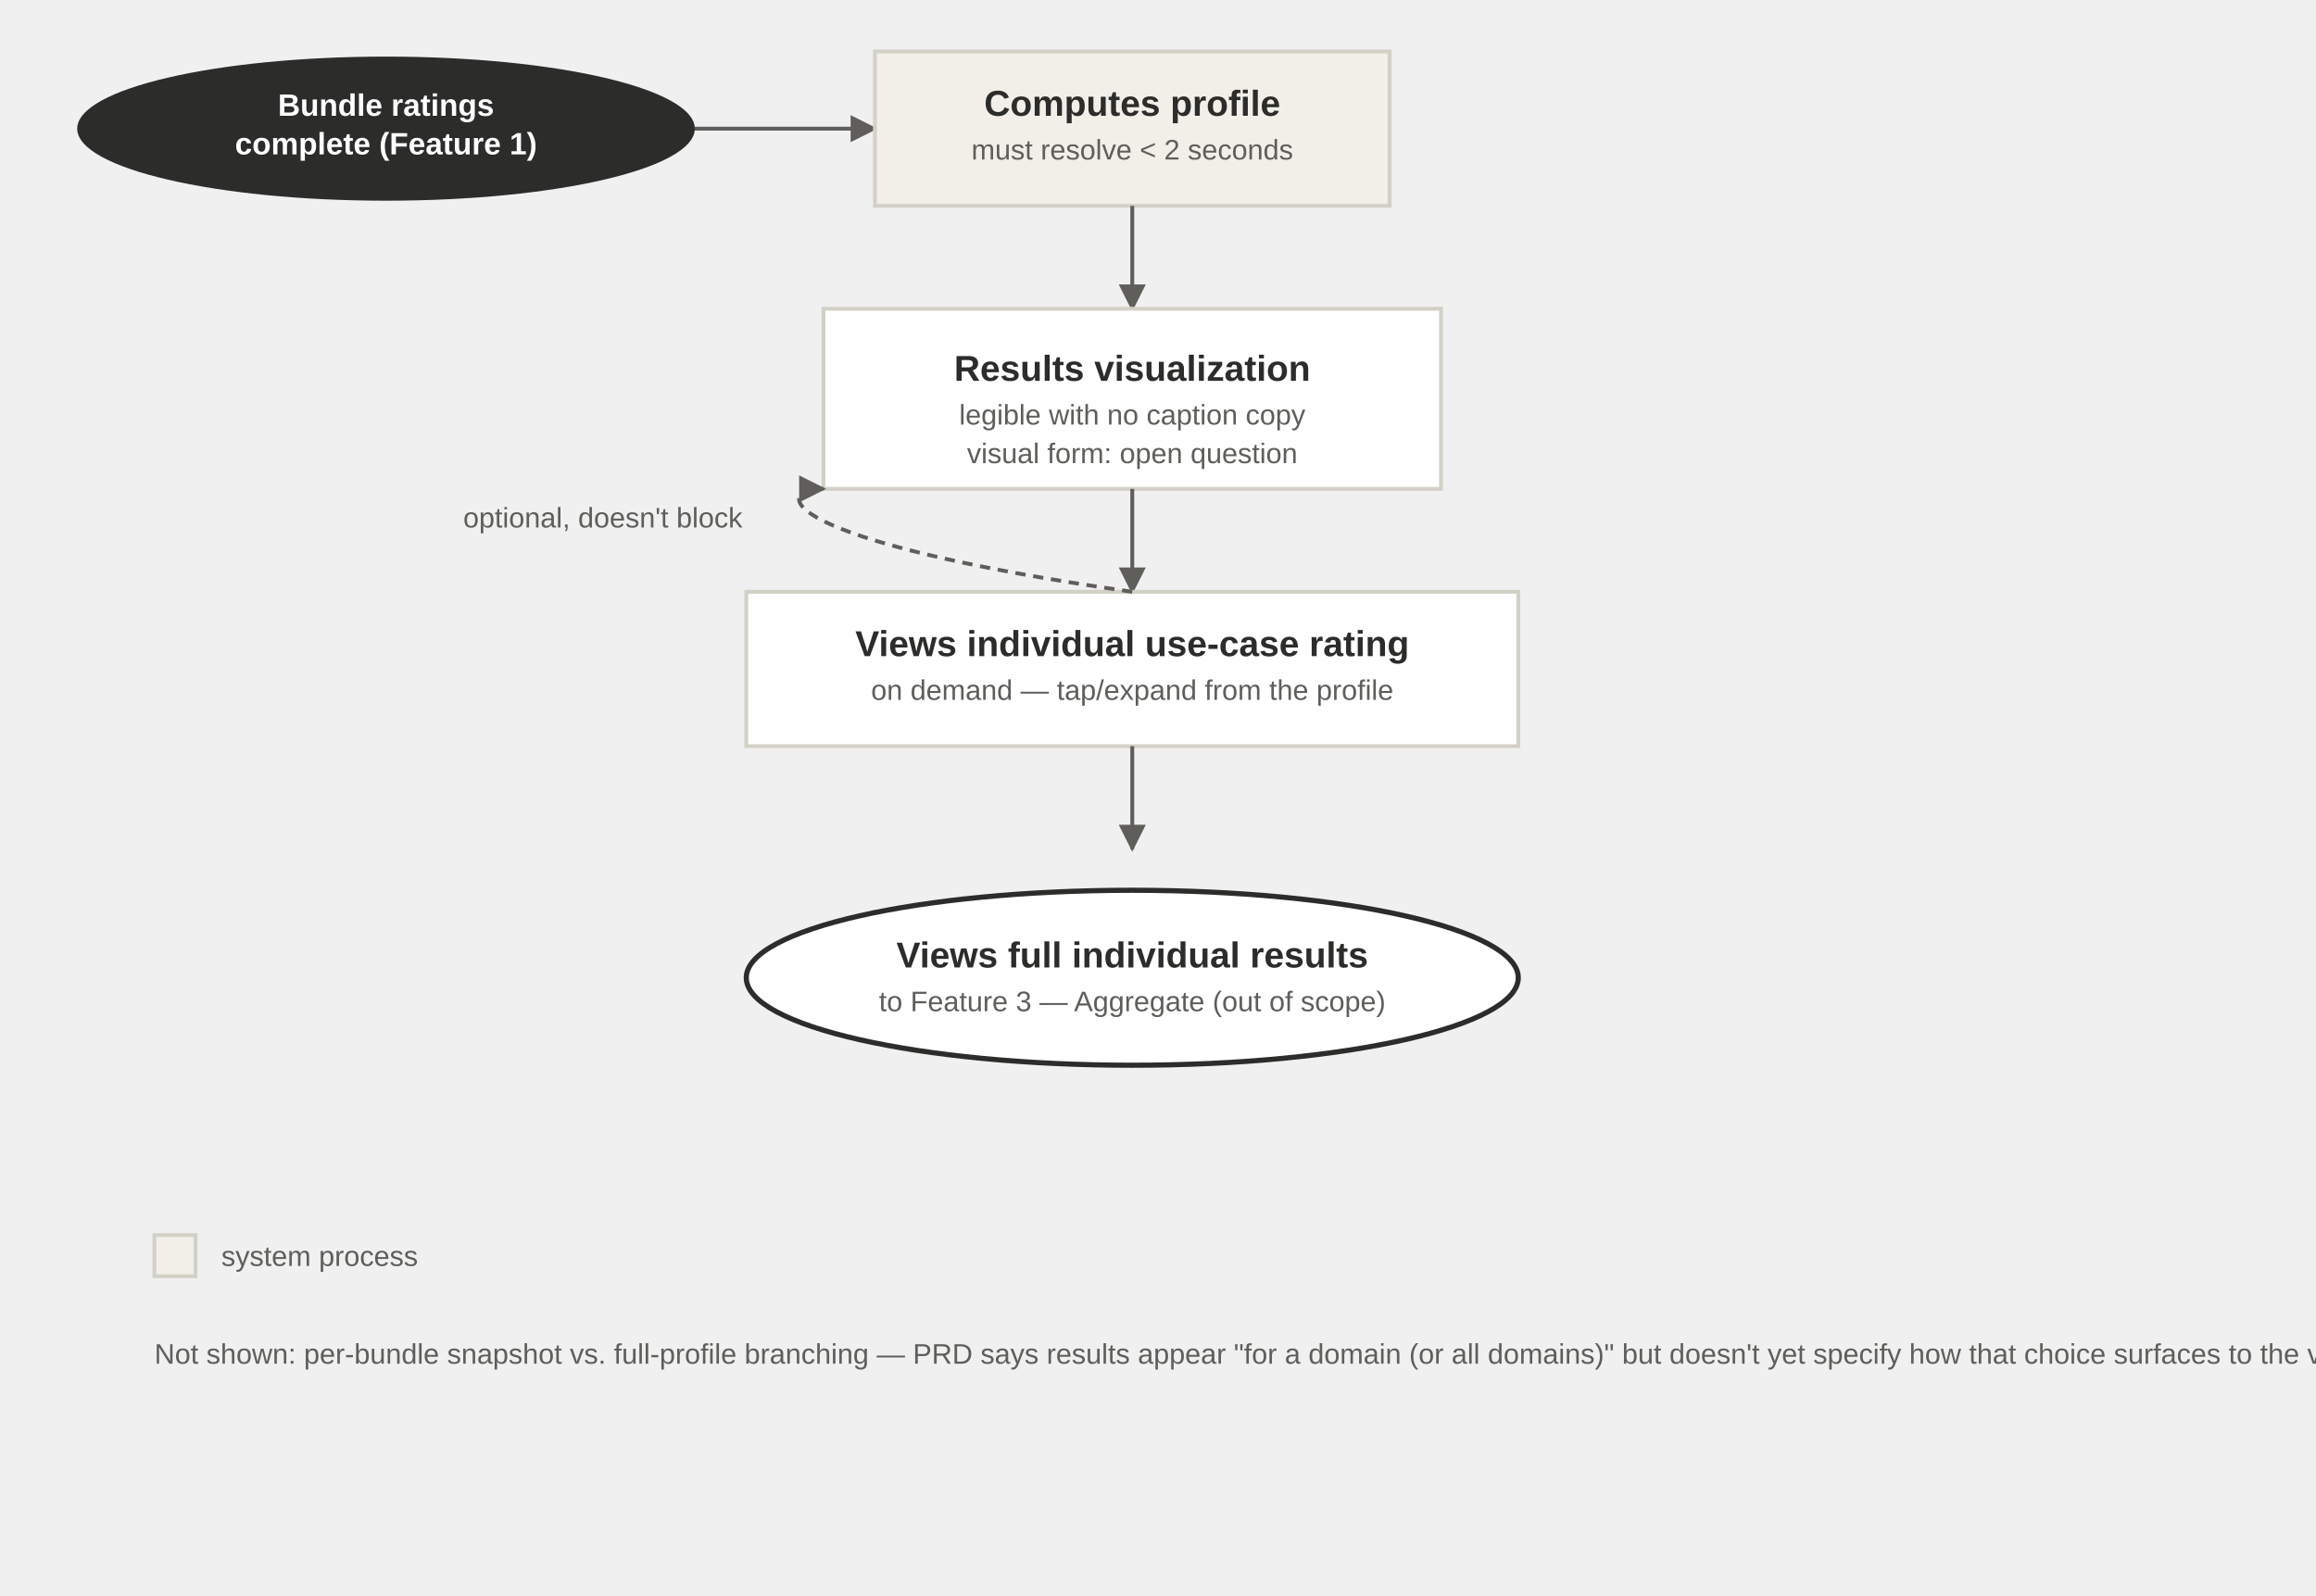
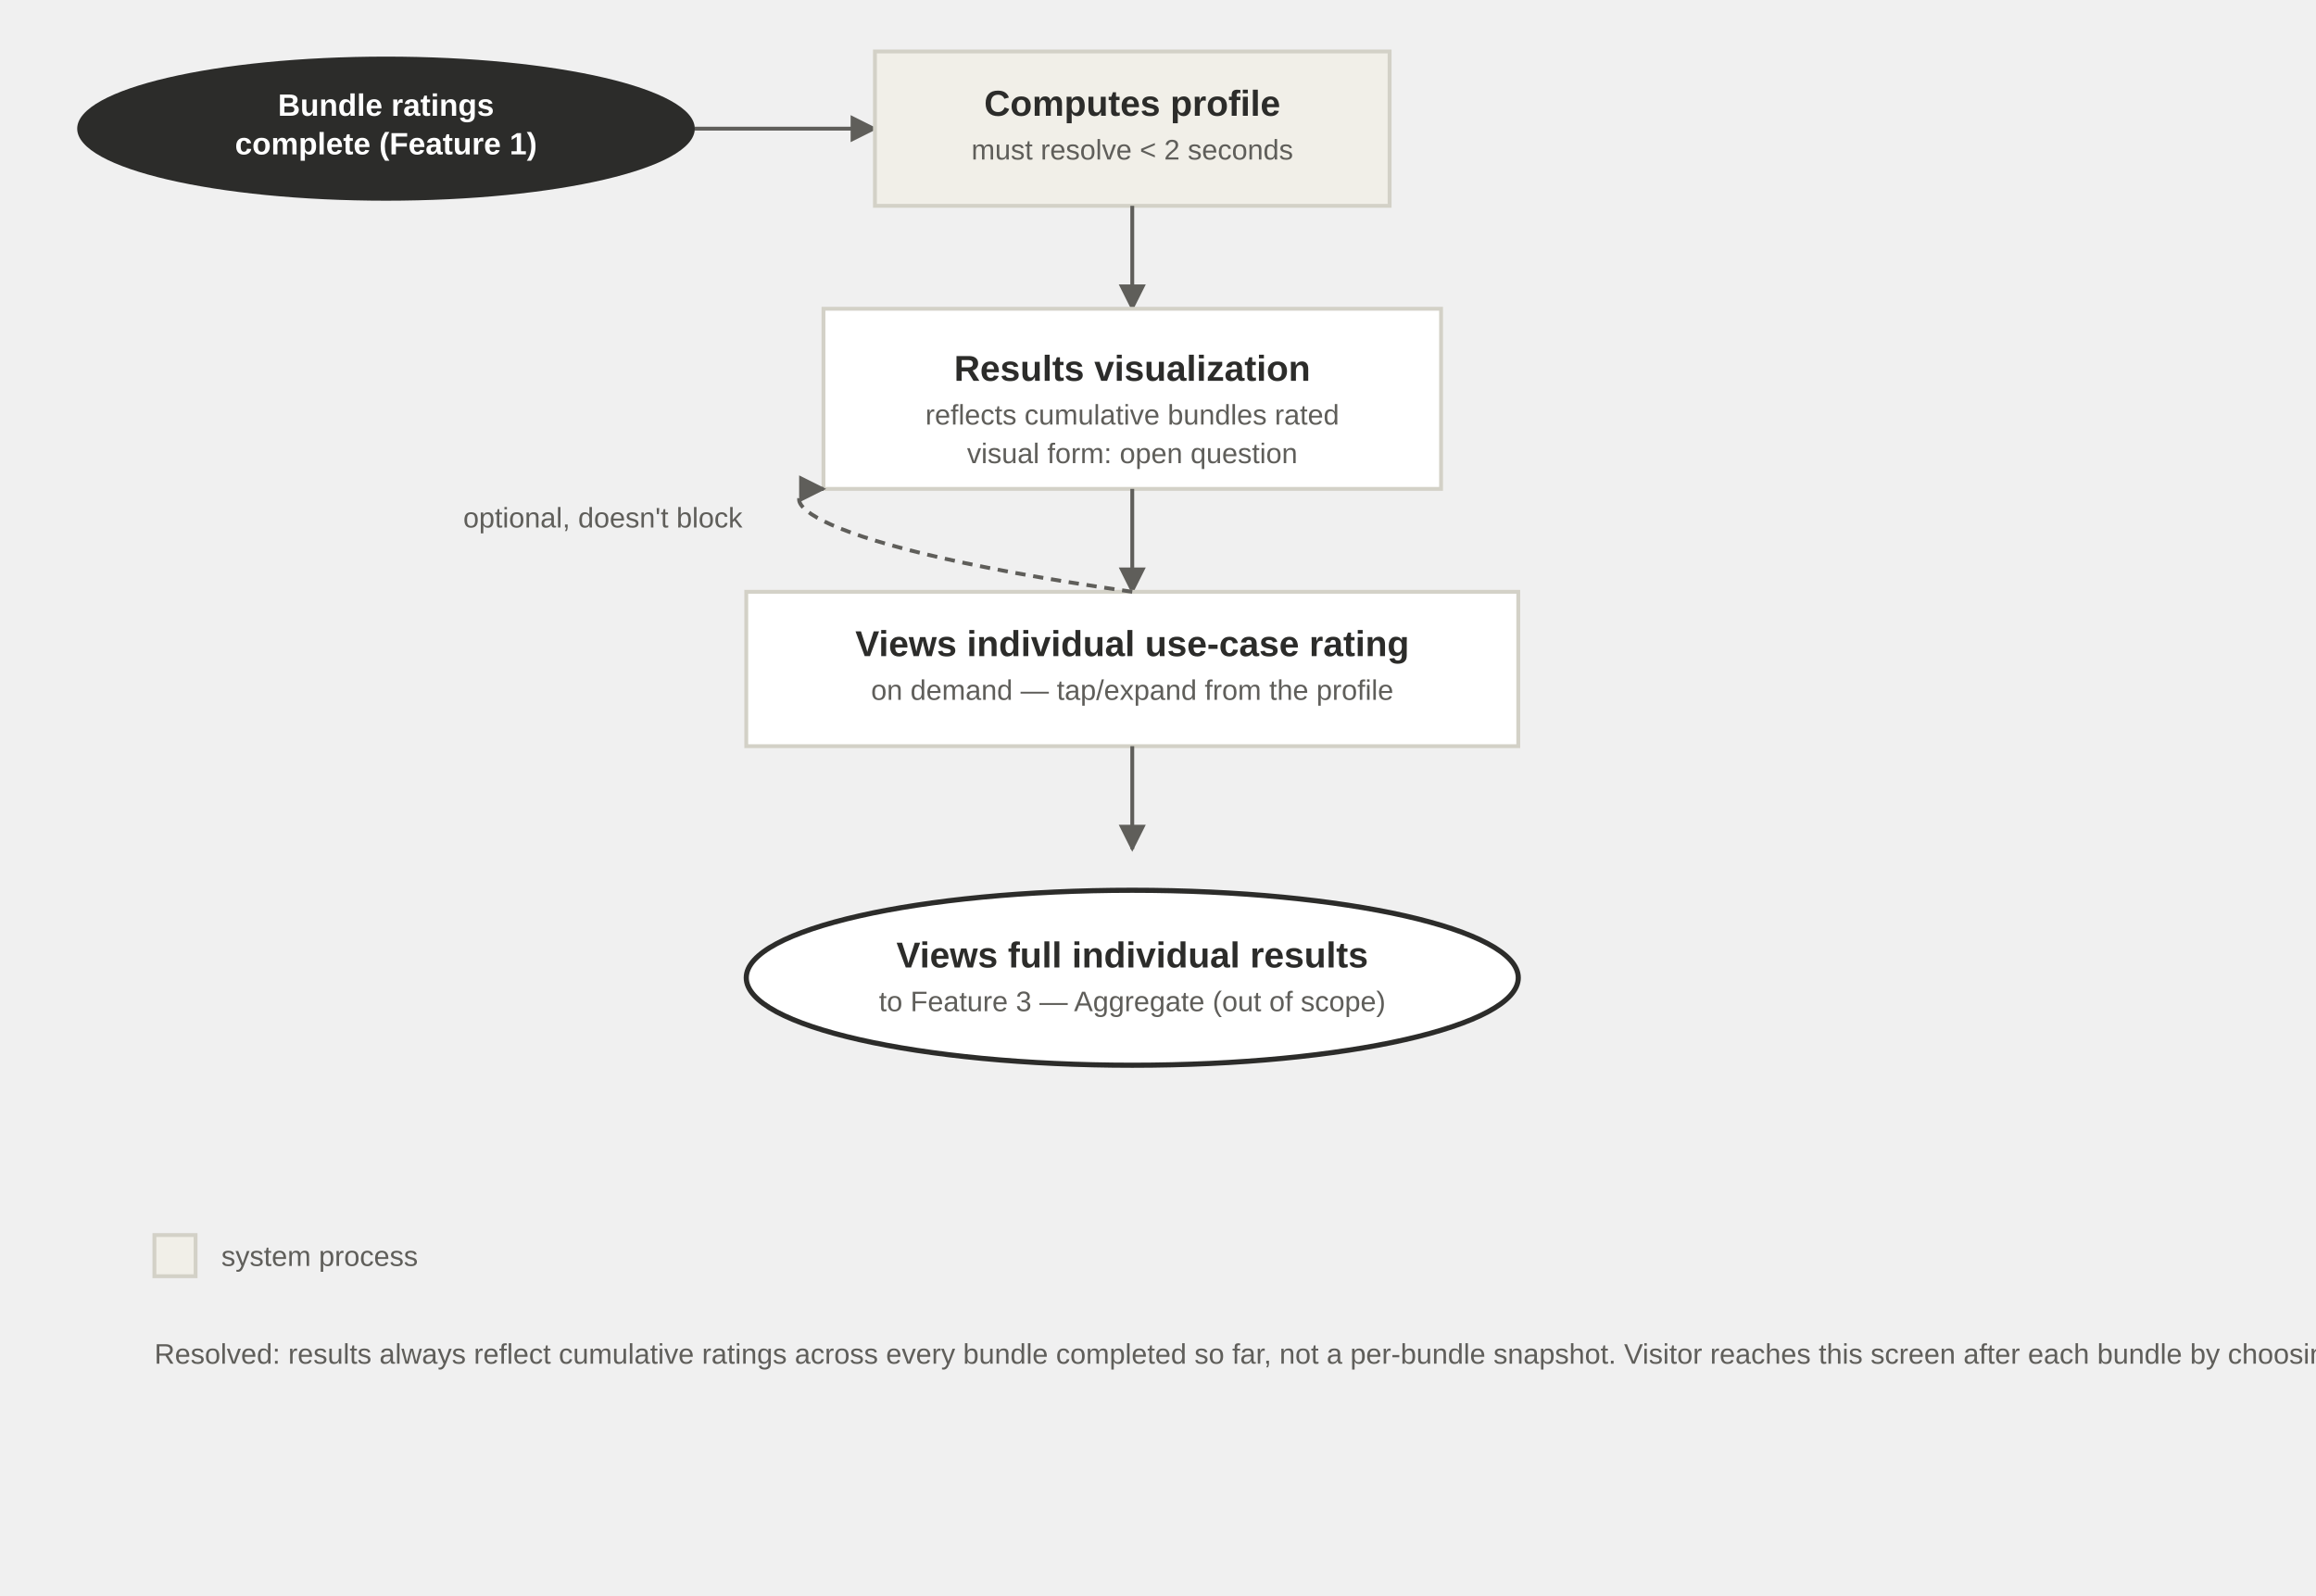
<svg xmlns="http://www.w3.org/2000/svg" viewBox="0 0 900 620" role="img">
  <defs>
    <marker id="arrow3" viewBox="0 0 10 10" refX="9" refY="5" markerWidth="7" markerHeight="7" orient="auto-start-reverse">
      <path d="M0,0 L10,5 L0,10 z" fill="#5F5E5A" />
    </marker>
  </defs>
  <style>
.box { fill: #FFFFFF; stroke: #D3D1C7; stroke-width:1.5; }
.system { fill: #F1EFE8; stroke: #D3D1C7; stroke-width:1.5; }
.end { fill: #FFFFFF; stroke: #2C2C2A; stroke-width:2; }
.entry { fill: #2C2C2A; }
.title { font-size:14px; font-weight:600; fill: #2C2C2A; font-family: Arial, sans-serif; }
.sub { font-size:11px; fill: #5F5E5A; font-family: Arial, sans-serif; }
.label { font-size:11px; fill: #5F5E5A; font-family: Arial, sans-serif; }
.entrylabel { font-size:12px; font-weight:600; fill: #FFFFFF; font-family: Arial, sans-serif; }
.edge { stroke: #5F5E5A; stroke-width:1.5; fill:none; marker-end:url(#arrow3); }
</style>
  <ellipse cx="150" cy="50" rx="120" ry="28" class="entry" />
  <text x="150" y="45" text-anchor="middle" class="entrylabel">Bundle ratings</text>
  <text x="150" y="60" text-anchor="middle" class="entrylabel">complete (Feature 1)</text>
  <path class="edge" d="M270,50 L340,50" />
  <rect x="340" y="20" width="200" height="60" class="system" />
  <text x="440" y="45" text-anchor="middle" class="title">Computes profile</text>
  <text x="440" y="62" text-anchor="middle" class="sub">must resolve &lt; 2 seconds</text>
  <path class="edge" d="M440,80 L440,120" />
  <rect x="320" y="120" width="240" height="70" class="box" />
  <text x="440" y="148" text-anchor="middle" class="title">Results visualization</text>
-   <text x="440" y="165" text-anchor="middle" class="sub">legible with no caption copy</text>
+   <text x="440" y="165" text-anchor="middle" class="sub">reflects cumulative bundles rated</text>
  <text x="440" y="180" text-anchor="middle" class="sub">visual form: open question</text>
  <path class="edge" d="M440,190 L440,230" />
  <rect x="290" y="230" width="300" height="60" class="box" />
  <text x="440" y="255" text-anchor="middle" class="title">Views individual use-case rating</text>
  <text x="440" y="272" text-anchor="middle" class="sub">on demand — tap/expand from the profile</text>
  <path class="edge" d="M440,230 C300,210 300,190 320,190" stroke-dasharray="4,3" />
  <text x="180" y="205" class="label">optional, doesn't block</text>
  <path class="edge" d="M440,290 L440,330" />
  <ellipse cx="440" cy="380" rx="150" ry="34" class="end" />
  <text x="440" y="376" text-anchor="middle" class="title">Views full individual results</text>
  <text x="440" y="393" text-anchor="middle" class="sub">to Feature 3 — Aggregate (out of scope)</text>
  <rect x="60" y="480" width="16" height="16" class="system" />
  <text x="86" y="492" class="label">system process</text>
-   <text x="60" y="530" class="sub">Not shown: per-bundle snapshot vs. full-profile branching — PRD says results appear "for a domain (or all domains)" but doesn't yet specify how that choice surfaces to the visitor. Flag as an open question for this feature.</text>
+   <text x="60" y="530" class="sub">Resolved: results always reflect cumulative ratings across every bundle completed so far, not a per-bundle snapshot. Visitor reaches this screen after each bundle by choosing "view results" over "continue rating" (see Feature 1 flow).</text>
</svg>
